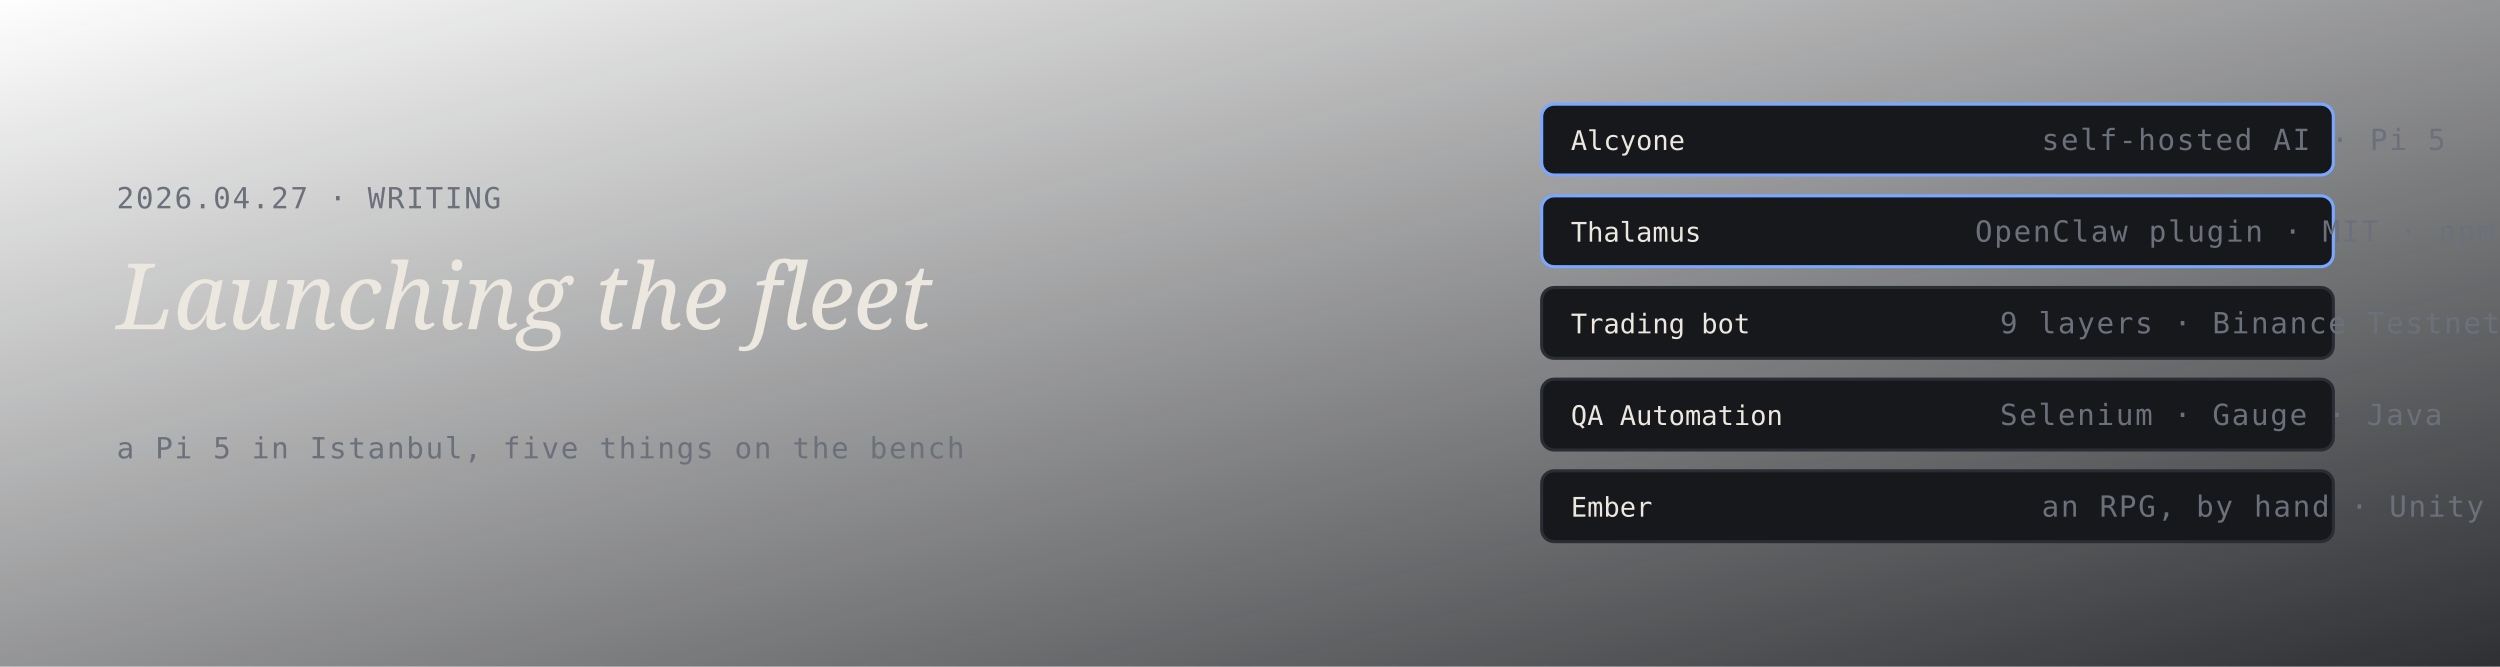
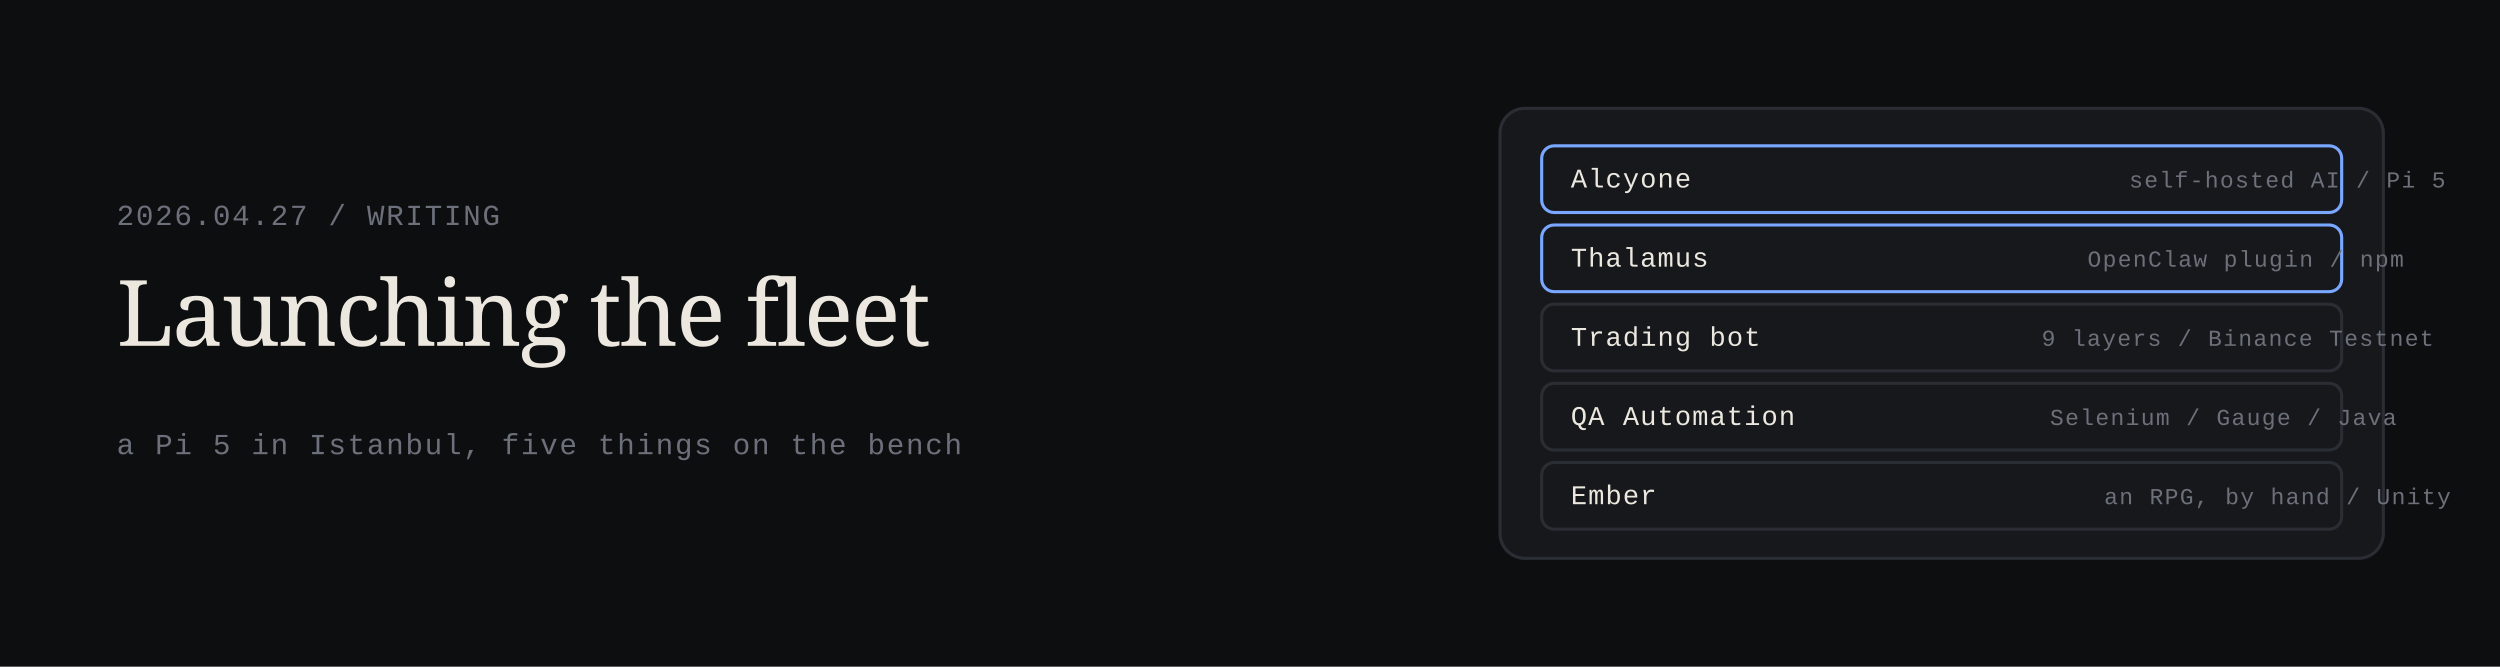
- <svg xmlns="http://www.w3.org/2000/svg" viewBox="0 0 1200 320" width="1200" height="320" role="img" aria-label="Launching the fleet: five stacked rectangles labeled Alcyone, Thalamus, Trading bot, QA Automation, Ember.">
-   <defs>
-     <style>
-       .title { font-family: 'Fraunces', Georgia, serif; font-style: italic; font-size: 44px; fill: #ece8df; }
-       .sub { font-family: 'Geist Mono', ui-monospace, monospace; font-size: 14px; fill: #6c707a; letter-spacing: 0.06em; }
-       .label { font-family: 'Geist Mono', ui-monospace, monospace; font-size: 13px; fill: #ece8df; }
-       .box { fill: #16181c; stroke: #2a2d33; stroke-width: 1.5; }
-       .box-accent { fill: #16181c; stroke: #7aa7ff; stroke-width: 1.5; }
-     </style>
-     <linearGradient id="bg" x1="0" y1="0" x2="1" y2="1">
-       <stop offset="0%" stop-color="#0d0e10" stop-opacity="0" />
-       <stop offset="100%" stop-color="#16181c" stop-opacity="0.9" />
-     </linearGradient>
-   </defs>
-   <rect width="1200" height="320" fill="url(#bg)" />
-   <g transform="translate(56, 100)">
-     <text class="sub">2026.04.27 · WRITING</text>
-     <text class="title" y="58">Launching the fleet</text>
-     <text class="sub" y="120">a Pi 5 in Istanbul, five things on the bench</text>
+ <svg xmlns="http://www.w3.org/2000/svg" viewBox="0 0 1200 320" width="1200" height="320" role="img" aria-label="Launching the fleet — five stacked rectangles representing the bench.">
+   <rect width="1200" height="320" fill="#0d0e10" />
+   <g transform="translate(56,108)">
+     <text y="0" font-family="'Geist Mono','Courier New',monospace" font-size="14" fill="#6c707a" letter-spacing="0.84">2026.04.27 / WRITING</text>
+     <text y="58" font-family="'msbel Hybrid',Georgia,serif" font-weight="400" font-size="44" fill="#ece8df" letter-spacing="-0.88">Launching the fleet</text>
+     <text y="110" font-family="'Geist Mono','Courier New',monospace" font-size="14" fill="#6c707a" letter-spacing="0.84">a Pi 5 in Istanbul, five things on the bench</text>
  </g>
-   <g transform="translate(740, 50)" font-family="Geist Mono">
-     <rect x="0" y="0" width="380" height="34" rx="6" class="box-accent" />
-     <text class="label" x="14" y="22">Alcyone</text>
-     <text class="sub" x="240" y="22">self-hosted AI · Pi 5</text>
-     <rect x="0" y="44" width="380" height="34" rx="6" class="box-accent" />
-     <text class="label" x="14" y="66">Thalamus</text>
-     <text class="sub" x="208" y="66">OpenClaw plugin · MIT · npm</text>
-     <rect x="0" y="88" width="380" height="34" rx="6" class="box" />
-     <text class="label" x="14" y="110">Trading bot</text>
-     <text class="sub" x="220" y="110">9 layers · Binance Testnet</text>
-     <rect x="0" y="132" width="380" height="34" rx="6" class="box" />
-     <text class="label" x="14" y="154">QA Automation</text>
-     <text class="sub" x="220" y="154">Selenium · Gauge · Java</text>
-     <rect x="0" y="176" width="380" height="34" rx="6" class="box" />
-     <text class="label" x="14" y="198">Ember</text>
-     <text class="sub" x="240" y="198">an RPG, by hand · Unity</text>
+   <g transform="translate(720,52)">
+     <rect width="424" height="216" rx="12" fill="#16181c" stroke="#2a2d33" stroke-width="1.5" />
+     <g transform="translate(20,18)" font-family="'Geist Mono','Courier New',monospace">
+       <g>
+         <rect width="384" height="32" rx="6" fill="none" stroke="#7aa7ff" stroke-width="1.5" />
+         <text x="14" y="20" font-size="13" fill="#ece8df" letter-spacing="0.52">Alcyone</text>
+         <text x="282" y="20" font-size="11" fill="#6c707a" letter-spacing="0.66">self-hosted AI / Pi 5</text>
+       </g>
+       <g transform="translate(0,38)">
+         <rect width="384" height="32" rx="6" fill="none" stroke="#7aa7ff" stroke-width="1.5" />
+         <text x="14" y="20" font-size="13" fill="#ece8df" letter-spacing="0.52">Thalamus</text>
+         <text x="262" y="20" font-size="11" fill="#6c707a" letter-spacing="0.66">OpenClaw plugin / npm</text>
+       </g>
+       <g transform="translate(0,76)">
+         <rect width="384" height="32" rx="6" fill="none" stroke="#2a2d33" stroke-width="1.5" />
+         <text x="14" y="20" font-size="13" fill="#ece8df" letter-spacing="0.52">Trading bot</text>
+         <text x="240" y="20" font-size="11" fill="#6c707a" letter-spacing="0.66">9 layers / Binance Testnet</text>
+       </g>
+       <g transform="translate(0,114)">
+         <rect width="384" height="32" rx="6" fill="none" stroke="#2a2d33" stroke-width="1.5" />
+         <text x="14" y="20" font-size="13" fill="#ece8df" letter-spacing="0.52">QA Automation</text>
+         <text x="244" y="20" font-size="11" fill="#6c707a" letter-spacing="0.66">Selenium / Gauge / Java</text>
+       </g>
+       <g transform="translate(0,152)">
+         <rect width="384" height="32" rx="6" fill="none" stroke="#2a2d33" stroke-width="1.5" />
+         <text x="14" y="20" font-size="13" fill="#ece8df" letter-spacing="0.52">Ember</text>
+         <text x="270" y="20" font-size="11" fill="#6c707a" letter-spacing="0.66">an RPG, by hand / Unity</text>
+       </g>
+     </g>
  </g>
</svg>
